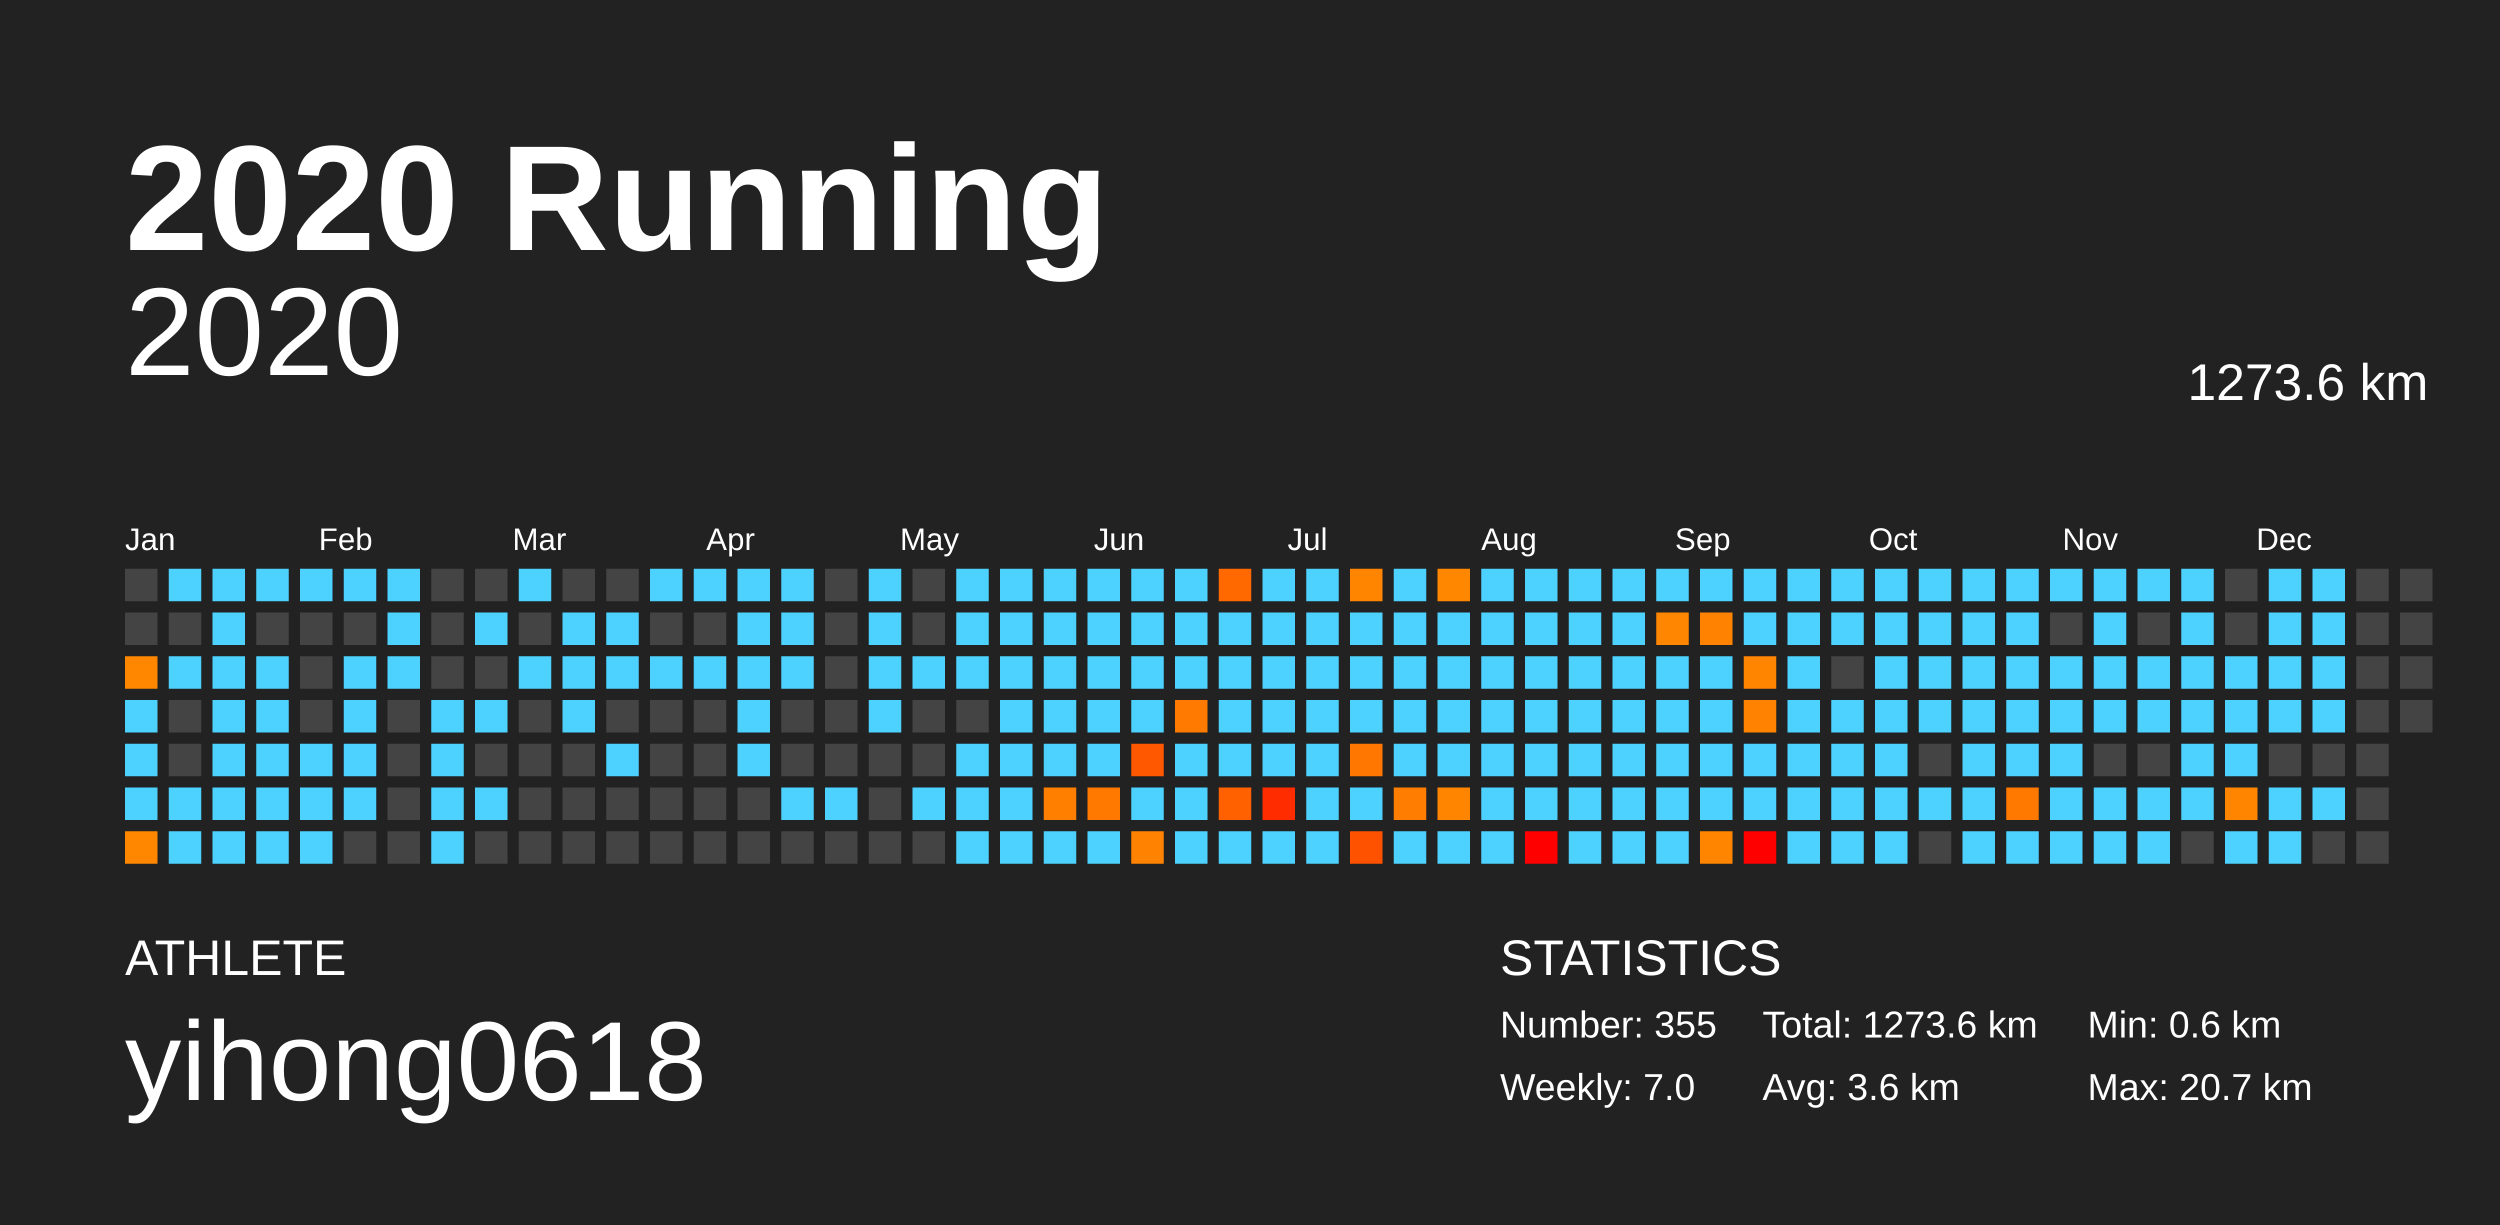
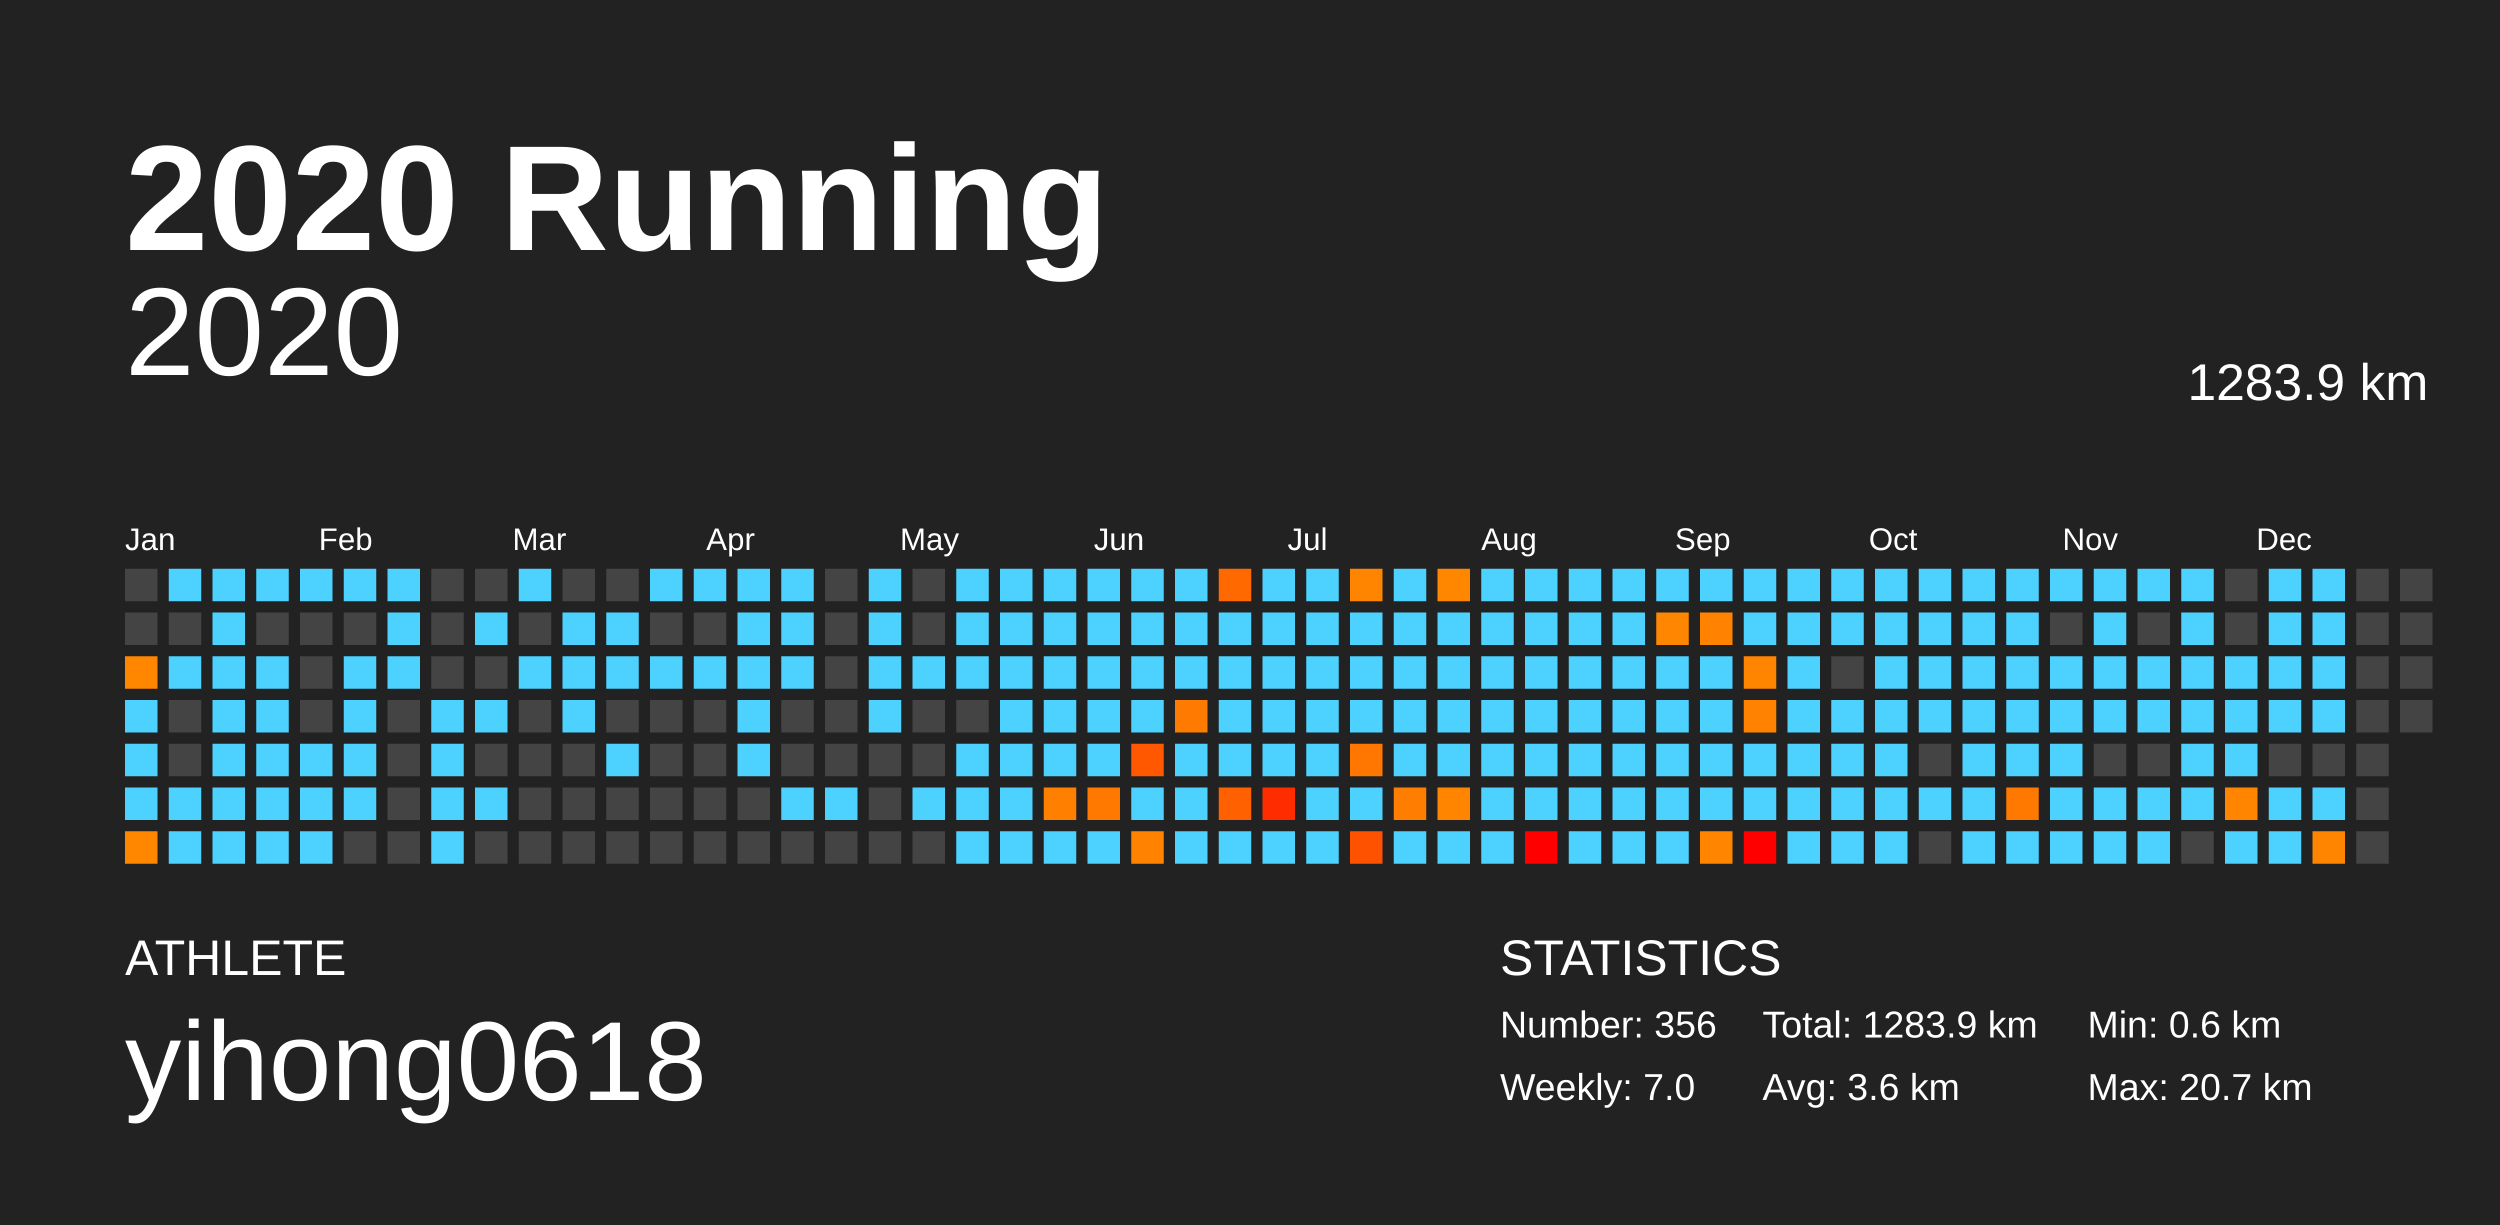
<svg xmlns="http://www.w3.org/2000/svg" baseProfile="full" height="98mm" version="1.1" viewBox="0,0,200,98" width="200mm">
  <defs />
  <rect fill="#222222" height="98" width="200" x="0" y="0" />
  <text fill="#FFFFFF" style="font-size:12px; font-family:Arial; font-weight:bold;" x="10" y="20">2020 Running</text>
  <text fill="#FFFFFF" style="font-size:4px; font-family:Arial" x="10" y="78">ATHLETE</text>
  <text fill="#FFFFFF" style="font-size:9px; font-family:Arial" x="10" y="88">yihong0618</text>
  <text fill="#FFFFFF" style="font-size:4px; font-family:Arial" x="120" y="78">STATISTICS</text>
-   <text fill="#FFFFFF" style="font-size:3px; font-family:Arial" x="120" y="83">Number: 355</text>
+   <text fill="#FFFFFF" style="font-size:3px; font-family:Arial" x="120" y="83">Number: 356</text>
  <text fill="#FFFFFF" style="font-size:3px; font-family:Arial" x="120" y="88">Weekly: 7.0</text>
-   <text fill="#FFFFFF" style="font-size:3px; font-family:Arial" x="141" y="83">Total: 1273.6 km</text>
+   <text fill="#FFFFFF" style="font-size:3px; font-family:Arial" x="141" y="83">Total: 1283.9 km</text>
  <text fill="#FFFFFF" style="font-size:3px; font-family:Arial" x="141" y="88">Avg: 3.6 km</text>
  <text fill="#FFFFFF" style="font-size:3px; font-family:Arial" x="167" y="83">Min: 0.6 km</text>
  <text fill="#FFFFFF" style="font-size:3px; font-family:Arial" x="167" y="88">Max: 20.7 km</text>
  <text alignment-baseline="hanging" fill="#FFFFFF" style="font-size:10.0px; font-family:Arial;" x="10" y="30">2020</text>
-   <text alignment-baseline="hanging" fill="#FFFFFF" style="font-size:4.125px; font-family:Arial;" x="175" y="32">1273.6 km</text>
+   <text alignment-baseline="hanging" fill="#FFFFFF" style="font-size:4.125px; font-family:Arial;" x="175" y="32">1283.9 km</text>
  <text fill="#FFFFFF" style="font-size:2.5px; font-family:Arial" x="10.0" y="44">Jan</text>
  <text fill="#FFFFFF" style="font-size:2.5px; font-family:Arial" x="25.5" y="44">Feb</text>
  <text fill="#FFFFFF" style="font-size:2.5px; font-family:Arial" x="41.0" y="44">Mar</text>
  <text fill="#FFFFFF" style="font-size:2.5px; font-family:Arial" x="56.5" y="44">Apr</text>
  <text fill="#FFFFFF" style="font-size:2.5px; font-family:Arial" x="72.0" y="44">May</text>
  <text fill="#FFFFFF" style="font-size:2.5px; font-family:Arial" x="87.5" y="44">Jun</text>
  <text fill="#FFFFFF" style="font-size:2.5px; font-family:Arial" x="103.0" y="44">Jul</text>
  <text fill="#FFFFFF" style="font-size:2.5px; font-family:Arial" x="118.5" y="44">Aug</text>
  <text fill="#FFFFFF" style="font-size:2.5px; font-family:Arial" x="134.0" y="44">Sep</text>
  <text fill="#FFFFFF" style="font-size:2.5px; font-family:Arial" x="149.5" y="44">Oct</text>
  <text fill="#FFFFFF" style="font-size:2.5px; font-family:Arial" x="165.0" y="44">Nov</text>
  <text fill="#FFFFFF" style="font-size:2.5px; font-family:Arial" x="180.5" y="44">Dec</text>
  <rect fill="#444444" height="2.6" width="2.6" x="10.0" y="45.5" />
  <rect fill="#444444" height="2.6" width="2.6" x="10.0" y="49.0" />
  <rect fill="#ff8700" height="2.6" width="2.6" x="10.0" y="52.5" />
  <rect fill="#4dd2ff" height="2.6" width="2.6" x="10.0" y="56.0" />
  <rect fill="#4dd2ff" height="2.6" width="2.6" x="10.0" y="59.5" />
  <rect fill="#4dd2ff" height="2.6" width="2.6" x="10.0" y="63.0" />
  <rect fill="#ff8700" height="2.6" width="2.6" x="10.0" y="66.5" />
  <rect fill="#4dd2ff" height="2.6" width="2.6" x="13.5" y="45.5" />
  <rect fill="#444444" height="2.6" width="2.6" x="13.5" y="49.0" />
  <rect fill="#4dd2ff" height="2.6" width="2.6" x="13.5" y="52.5" />
  <rect fill="#444444" height="2.6" width="2.6" x="13.5" y="56.0" />
  <rect fill="#444444" height="2.6" width="2.6" x="13.5" y="59.5" />
  <rect fill="#4dd2ff" height="2.6" width="2.6" x="13.5" y="63.0" />
  <rect fill="#4dd2ff" height="2.6" width="2.6" x="13.5" y="66.5" />
  <rect fill="#4dd2ff" height="2.6" width="2.6" x="17.0" y="45.5" />
  <rect fill="#4dd2ff" height="2.6" width="2.6" x="17.0" y="49.0" />
  <rect fill="#4dd2ff" height="2.6" width="2.6" x="17.0" y="52.5" />
  <rect fill="#4dd2ff" height="2.6" width="2.6" x="17.0" y="56.0" />
  <rect fill="#4dd2ff" height="2.6" width="2.6" x="17.0" y="59.5" />
  <rect fill="#4dd2ff" height="2.6" width="2.6" x="17.0" y="63.0" />
  <rect fill="#4dd2ff" height="2.6" width="2.6" x="17.0" y="66.5" />
  <rect fill="#4dd2ff" height="2.6" width="2.6" x="20.5" y="45.5" />
  <rect fill="#444444" height="2.6" width="2.6" x="20.5" y="49.0" />
  <rect fill="#4dd2ff" height="2.6" width="2.6" x="20.5" y="52.5" />
  <rect fill="#4dd2ff" height="2.6" width="2.6" x="20.5" y="56.0" />
  <rect fill="#4dd2ff" height="2.6" width="2.6" x="20.5" y="59.5" />
  <rect fill="#4dd2ff" height="2.6" width="2.6" x="20.5" y="63.0" />
  <rect fill="#4dd2ff" height="2.6" width="2.6" x="20.5" y="66.5" />
  <rect fill="#4dd2ff" height="2.6" width="2.6" x="24.0" y="45.5" />
  <rect fill="#444444" height="2.6" width="2.6" x="24.0" y="49.0" />
  <rect fill="#444444" height="2.6" width="2.6" x="24.0" y="52.5" />
  <rect fill="#444444" height="2.6" width="2.6" x="24.0" y="56.0" />
  <rect fill="#4dd2ff" height="2.6" width="2.6" x="24.0" y="59.5" />
  <rect fill="#4dd2ff" height="2.6" width="2.6" x="24.0" y="63.0" />
  <rect fill="#4dd2ff" height="2.6" width="2.6" x="24.0" y="66.5" />
  <rect fill="#4dd2ff" height="2.6" width="2.6" x="27.5" y="45.5" />
  <rect fill="#444444" height="2.6" width="2.6" x="27.5" y="49.0" />
  <rect fill="#4dd2ff" height="2.6" width="2.6" x="27.5" y="52.5" />
  <rect fill="#4dd2ff" height="2.6" width="2.6" x="27.5" y="56.0" />
  <rect fill="#4dd2ff" height="2.6" width="2.6" x="27.5" y="59.5" />
  <rect fill="#4dd2ff" height="2.6" width="2.6" x="27.5" y="63.0" />
  <rect fill="#444444" height="2.6" width="2.6" x="27.5" y="66.5" />
  <rect fill="#4dd2ff" height="2.6" width="2.6" x="31.0" y="45.5" />
  <rect fill="#4dd2ff" height="2.6" width="2.6" x="31.0" y="49.0" />
  <rect fill="#4dd2ff" height="2.6" width="2.6" x="31.0" y="52.5" />
  <rect fill="#444444" height="2.6" width="2.6" x="31.0" y="56.0" />
  <rect fill="#444444" height="2.6" width="2.6" x="31.0" y="59.5" />
  <rect fill="#444444" height="2.6" width="2.6" x="31.0" y="63.0" />
  <rect fill="#444444" height="2.6" width="2.6" x="31.0" y="66.5" />
  <rect fill="#444444" height="2.6" width="2.6" x="34.5" y="45.5" />
  <rect fill="#444444" height="2.6" width="2.6" x="34.5" y="49.0" />
  <rect fill="#444444" height="2.6" width="2.6" x="34.5" y="52.5" />
  <rect fill="#4dd2ff" height="2.6" width="2.6" x="34.5" y="56.0" />
  <rect fill="#4dd2ff" height="2.6" width="2.6" x="34.5" y="59.5" />
  <rect fill="#4dd2ff" height="2.6" width="2.6" x="34.5" y="63.0" />
  <rect fill="#4dd2ff" height="2.6" width="2.6" x="34.5" y="66.5" />
  <rect fill="#444444" height="2.6" width="2.6" x="38.0" y="45.5" />
  <rect fill="#4dd2ff" height="2.6" width="2.6" x="38.0" y="49.0" />
  <rect fill="#444444" height="2.6" width="2.6" x="38.0" y="52.5" />
  <rect fill="#4dd2ff" height="2.6" width="2.6" x="38.0" y="56.0" />
  <rect fill="#444444" height="2.6" width="2.6" x="38.0" y="59.5" />
  <rect fill="#4dd2ff" height="2.6" width="2.6" x="38.0" y="63.0" />
  <rect fill="#444444" height="2.6" width="2.6" x="38.0" y="66.5" />
  <rect fill="#4dd2ff" height="2.6" width="2.6" x="41.5" y="45.5" />
  <rect fill="#444444" height="2.6" width="2.6" x="41.5" y="49.0" />
  <rect fill="#4dd2ff" height="2.6" width="2.6" x="41.5" y="52.5" />
  <rect fill="#444444" height="2.6" width="2.6" x="41.5" y="56.0" />
  <rect fill="#444444" height="2.6" width="2.6" x="41.5" y="59.5" />
  <rect fill="#444444" height="2.6" width="2.6" x="41.5" y="63.0" />
  <rect fill="#444444" height="2.6" width="2.6" x="41.5" y="66.5" />
  <rect fill="#444444" height="2.6" width="2.6" x="45.0" y="45.5" />
  <rect fill="#4dd2ff" height="2.6" width="2.6" x="45.0" y="49.0" />
  <rect fill="#4dd2ff" height="2.6" width="2.6" x="45.0" y="52.5" />
  <rect fill="#4dd2ff" height="2.6" width="2.6" x="45.0" y="56.0" />
  <rect fill="#444444" height="2.6" width="2.6" x="45.0" y="59.5" />
  <rect fill="#444444" height="2.6" width="2.6" x="45.0" y="63.0" />
  <rect fill="#444444" height="2.6" width="2.6" x="45.0" y="66.5" />
  <rect fill="#444444" height="2.6" width="2.6" x="48.5" y="45.5" />
  <rect fill="#4dd2ff" height="2.6" width="2.6" x="48.5" y="49.0" />
  <rect fill="#4dd2ff" height="2.6" width="2.6" x="48.5" y="52.5" />
  <rect fill="#444444" height="2.6" width="2.6" x="48.5" y="56.0" />
  <rect fill="#4dd2ff" height="2.6" width="2.6" x="48.5" y="59.5" />
  <rect fill="#444444" height="2.6" width="2.6" x="48.5" y="63.0" />
  <rect fill="#444444" height="2.6" width="2.6" x="48.5" y="66.5" />
  <rect fill="#4dd2ff" height="2.6" width="2.6" x="52.0" y="45.5" />
  <rect fill="#444444" height="2.6" width="2.6" x="52.0" y="49.0" />
  <rect fill="#4dd2ff" height="2.6" width="2.6" x="52.0" y="52.5" />
  <rect fill="#444444" height="2.6" width="2.6" x="52.0" y="56.0" />
  <rect fill="#444444" height="2.6" width="2.6" x="52.0" y="59.5" />
  <rect fill="#444444" height="2.6" width="2.6" x="52.0" y="63.0" />
  <rect fill="#444444" height="2.6" width="2.6" x="52.0" y="66.5" />
  <rect fill="#4dd2ff" height="2.6" width="2.6" x="55.5" y="45.5" />
  <rect fill="#444444" height="2.6" width="2.6" x="55.5" y="49.0" />
  <rect fill="#4dd2ff" height="2.6" width="2.6" x="55.5" y="52.5" />
  <rect fill="#444444" height="2.6" width="2.6" x="55.5" y="56.0" />
  <rect fill="#444444" height="2.6" width="2.6" x="55.5" y="59.5" />
  <rect fill="#444444" height="2.6" width="2.6" x="55.5" y="63.0" />
  <rect fill="#444444" height="2.6" width="2.6" x="55.5" y="66.5" />
  <rect fill="#4dd2ff" height="2.6" width="2.6" x="59.0" y="45.5" />
  <rect fill="#4dd2ff" height="2.6" width="2.6" x="59.0" y="49.0" />
  <rect fill="#4dd2ff" height="2.6" width="2.6" x="59.0" y="52.5" />
  <rect fill="#4dd2ff" height="2.6" width="2.6" x="59.0" y="56.0" />
  <rect fill="#4dd2ff" height="2.6" width="2.6" x="59.0" y="59.5" />
  <rect fill="#444444" height="2.6" width="2.6" x="59.0" y="63.0" />
  <rect fill="#444444" height="2.6" width="2.6" x="59.0" y="66.5" />
  <rect fill="#4dd2ff" height="2.6" width="2.6" x="62.5" y="45.5" />
  <rect fill="#4dd2ff" height="2.6" width="2.6" x="62.5" y="49.0" />
  <rect fill="#4dd2ff" height="2.6" width="2.6" x="62.5" y="52.5" />
  <rect fill="#444444" height="2.6" width="2.6" x="62.5" y="56.0" />
  <rect fill="#444444" height="2.6" width="2.6" x="62.5" y="59.5" />
  <rect fill="#4dd2ff" height="2.6" width="2.6" x="62.5" y="63.0" />
  <rect fill="#444444" height="2.6" width="2.6" x="62.5" y="66.5" />
  <rect fill="#444444" height="2.6" width="2.6" x="66.0" y="45.5" />
  <rect fill="#444444" height="2.6" width="2.6" x="66.0" y="49.0" />
  <rect fill="#444444" height="2.6" width="2.6" x="66.0" y="52.5" />
  <rect fill="#444444" height="2.6" width="2.6" x="66.0" y="56.0" />
  <rect fill="#444444" height="2.6" width="2.6" x="66.0" y="59.5" />
  <rect fill="#4dd2ff" height="2.6" width="2.6" x="66.0" y="63.0" />
  <rect fill="#444444" height="2.6" width="2.6" x="66.0" y="66.5" />
  <rect fill="#4dd2ff" height="2.6" width="2.6" x="69.5" y="45.5" />
  <rect fill="#4dd2ff" height="2.6" width="2.6" x="69.5" y="49.0" />
  <rect fill="#4dd2ff" height="2.6" width="2.6" x="69.5" y="52.5" />
  <rect fill="#4dd2ff" height="2.6" width="2.6" x="69.5" y="56.0" />
  <rect fill="#444444" height="2.6" width="2.6" x="69.5" y="59.5" />
  <rect fill="#444444" height="2.6" width="2.6" x="69.5" y="63.0" />
  <rect fill="#444444" height="2.6" width="2.6" x="69.5" y="66.5" />
  <rect fill="#444444" height="2.6" width="2.6" x="73.0" y="45.5" />
  <rect fill="#444444" height="2.6" width="2.6" x="73.0" y="49.0" />
  <rect fill="#4dd2ff" height="2.6" width="2.6" x="73.0" y="52.5" />
  <rect fill="#444444" height="2.6" width="2.6" x="73.0" y="56.0" />
  <rect fill="#444444" height="2.6" width="2.6" x="73.0" y="59.5" />
  <rect fill="#4dd2ff" height="2.6" width="2.6" x="73.0" y="63.0" />
  <rect fill="#444444" height="2.6" width="2.6" x="73.0" y="66.5" />
  <rect fill="#4dd2ff" height="2.6" width="2.6" x="76.5" y="45.5" />
  <rect fill="#4dd2ff" height="2.6" width="2.6" x="76.5" y="49.0" />
  <rect fill="#4dd2ff" height="2.6" width="2.6" x="76.5" y="52.5" />
  <rect fill="#444444" height="2.6" width="2.6" x="76.5" y="56.0" />
  <rect fill="#4dd2ff" height="2.6" width="2.6" x="76.5" y="59.5" />
  <rect fill="#4dd2ff" height="2.6" width="2.6" x="76.5" y="63.0" />
  <rect fill="#4dd2ff" height="2.6" width="2.6" x="76.5" y="66.5" />
  <rect fill="#4dd2ff" height="2.6" width="2.6" x="80.0" y="45.5" />
  <rect fill="#4dd2ff" height="2.6" width="2.6" x="80.0" y="49.0" />
  <rect fill="#4dd2ff" height="2.6" width="2.6" x="80.0" y="52.5" />
  <rect fill="#4dd2ff" height="2.6" width="2.6" x="80.0" y="56.0" />
  <rect fill="#4dd2ff" height="2.6" width="2.6" x="80.0" y="59.5" />
  <rect fill="#4dd2ff" height="2.6" width="2.6" x="80.0" y="63.0" />
  <rect fill="#4dd2ff" height="2.6" width="2.6" x="80.0" y="66.5" />
  <rect fill="#4dd2ff" height="2.6" width="2.6" x="83.5" y="45.5" />
  <rect fill="#4dd2ff" height="2.6" width="2.6" x="83.5" y="49.0" />
  <rect fill="#4dd2ff" height="2.6" width="2.6" x="83.5" y="52.5" />
  <rect fill="#4dd2ff" height="2.6" width="2.6" x="83.5" y="56.0" />
  <rect fill="#4dd2ff" height="2.6" width="2.6" x="83.5" y="59.5" />
  <rect fill="#ff8000" height="2.6" width="2.6" x="83.5" y="63.0" />
  <rect fill="#4dd2ff" height="2.6" width="2.6" x="83.5" y="66.5" />
  <rect fill="#4dd2ff" height="2.6" width="2.6" x="87.0" y="45.5" />
  <rect fill="#4dd2ff" height="2.6" width="2.6" x="87.0" y="49.0" />
  <rect fill="#4dd2ff" height="2.6" width="2.6" x="87.0" y="52.5" />
  <rect fill="#4dd2ff" height="2.6" width="2.6" x="87.0" y="56.0" />
  <rect fill="#4dd2ff" height="2.6" width="2.6" x="87.0" y="59.5" />
  <rect fill="#ff7800" height="2.6" width="2.6" x="87.0" y="63.0" />
  <rect fill="#4dd2ff" height="2.6" width="2.6" x="87.0" y="66.5" />
  <rect fill="#4dd2ff" height="2.6" width="2.6" x="90.5" y="45.5" />
  <rect fill="#4dd2ff" height="2.6" width="2.6" x="90.5" y="49.0" />
  <rect fill="#4dd2ff" height="2.6" width="2.6" x="90.5" y="52.5" />
  <rect fill="#4dd2ff" height="2.6" width="2.6" x="90.5" y="56.0" />
  <rect fill="#ff5800" height="2.6" width="2.6" x="90.5" y="59.5" />
  <rect fill="#4dd2ff" height="2.6" width="2.6" x="90.5" y="63.0" />
  <rect fill="#ff8300" height="2.6" width="2.6" x="90.5" y="66.5" />
  <rect fill="#4dd2ff" height="2.6" width="2.6" x="94.0" y="45.5" />
  <rect fill="#4dd2ff" height="2.6" width="2.6" x="94.0" y="49.0" />
  <rect fill="#4dd2ff" height="2.6" width="2.6" x="94.0" y="52.5" />
  <rect fill="#ff7a00" height="2.6" width="2.6" x="94.0" y="56.0" />
  <rect fill="#4dd2ff" height="2.6" width="2.6" x="94.0" y="59.5" />
  <rect fill="#4dd2ff" height="2.6" width="2.6" x="94.0" y="63.0" />
  <rect fill="#4dd2ff" height="2.6" width="2.6" x="94.0" y="66.5" />
  <rect fill="#ff6900" height="2.6" width="2.6" x="97.5" y="45.5" />
  <rect fill="#4dd2ff" height="2.6" width="2.6" x="97.5" y="49.0" />
  <rect fill="#4dd2ff" height="2.6" width="2.6" x="97.5" y="52.5" />
  <rect fill="#4dd2ff" height="2.6" width="2.6" x="97.5" y="56.0" />
  <rect fill="#4dd2ff" height="2.6" width="2.6" x="97.5" y="59.5" />
  <rect fill="#ff6100" height="2.6" width="2.6" x="97.5" y="63.0" />
  <rect fill="#4dd2ff" height="2.6" width="2.6" x="97.5" y="66.5" />
  <rect fill="#4dd2ff" height="2.6" width="2.6" x="101.0" y="45.5" />
  <rect fill="#4dd2ff" height="2.6" width="2.6" x="101.0" y="49.0" />
  <rect fill="#4dd2ff" height="2.6" width="2.6" x="101.0" y="52.5" />
  <rect fill="#4dd2ff" height="2.6" width="2.6" x="101.0" y="56.0" />
  <rect fill="#4dd2ff" height="2.6" width="2.6" x="101.0" y="59.5" />
  <rect fill="#ff2c00" height="2.6" width="2.6" x="101.0" y="63.0" />
  <rect fill="#4dd2ff" height="2.6" width="2.6" x="101.0" y="66.5" />
  <rect fill="#4dd2ff" height="2.6" width="2.6" x="104.5" y="45.5" />
  <rect fill="#4dd2ff" height="2.6" width="2.6" x="104.5" y="49.0" />
  <rect fill="#4dd2ff" height="2.6" width="2.6" x="104.5" y="52.5" />
  <rect fill="#4dd2ff" height="2.6" width="2.6" x="104.5" y="56.0" />
  <rect fill="#4dd2ff" height="2.6" width="2.6" x="104.5" y="59.5" />
  <rect fill="#4dd2ff" height="2.6" width="2.6" x="104.5" y="63.0" />
  <rect fill="#4dd2ff" height="2.6" width="2.6" x="104.5" y="66.5" />
  <rect fill="#ff8400" height="2.6" width="2.6" x="108.0" y="45.5" />
  <rect fill="#4dd2ff" height="2.6" width="2.6" x="108.0" y="49.0" />
  <rect fill="#4dd2ff" height="2.6" width="2.6" x="108.0" y="52.5" />
  <rect fill="#4dd2ff" height="2.6" width="2.6" x="108.0" y="56.0" />
  <rect fill="#ff7700" height="2.6" width="2.6" x="108.0" y="59.5" />
  <rect fill="#4dd2ff" height="2.6" width="2.6" x="108.0" y="63.0" />
  <rect fill="#ff5200" height="2.6" width="2.6" x="108.0" y="66.5" />
  <rect fill="#4dd2ff" height="2.6" width="2.6" x="111.5" y="45.5" />
  <rect fill="#4dd2ff" height="2.6" width="2.6" x="111.5" y="49.0" />
  <rect fill="#4dd2ff" height="2.6" width="2.6" x="111.5" y="52.5" />
  <rect fill="#4dd2ff" height="2.6" width="2.6" x="111.5" y="56.0" />
  <rect fill="#4dd2ff" height="2.6" width="2.6" x="111.5" y="59.5" />
  <rect fill="#ff7d00" height="2.6" width="2.6" x="111.5" y="63.0" />
  <rect fill="#4dd2ff" height="2.6" width="2.6" x="111.5" y="66.5" />
  <rect fill="#ff8700" height="2.6" width="2.6" x="115.0" y="45.5" />
  <rect fill="#4dd2ff" height="2.6" width="2.6" x="115.0" y="49.0" />
  <rect fill="#4dd2ff" height="2.6" width="2.6" x="115.0" y="52.5" />
  <rect fill="#4dd2ff" height="2.6" width="2.6" x="115.0" y="56.0" />
  <rect fill="#4dd2ff" height="2.6" width="2.6" x="115.0" y="59.5" />
  <rect fill="#ff8500" height="2.6" width="2.6" x="115.0" y="63.0" />
  <rect fill="#4dd2ff" height="2.6" width="2.6" x="115.0" y="66.5" />
  <rect fill="#4dd2ff" height="2.6" width="2.6" x="118.5" y="45.5" />
  <rect fill="#4dd2ff" height="2.6" width="2.6" x="118.5" y="49.0" />
  <rect fill="#4dd2ff" height="2.6" width="2.6" x="118.5" y="52.5" />
  <rect fill="#4dd2ff" height="2.6" width="2.6" x="118.5" y="56.0" />
  <rect fill="#4dd2ff" height="2.6" width="2.6" x="118.5" y="59.5" />
  <rect fill="#4dd2ff" height="2.6" width="2.6" x="118.5" y="63.0" />
  <rect fill="#4dd2ff" height="2.6" width="2.6" x="118.5" y="66.5" />
  <rect fill="#4dd2ff" height="2.6" width="2.6" x="122.0" y="45.5" />
  <rect fill="#4dd2ff" height="2.6" width="2.6" x="122.0" y="49.0" />
  <rect fill="#4dd2ff" height="2.6" width="2.6" x="122.0" y="52.5" />
  <rect fill="#4dd2ff" height="2.6" width="2.6" x="122.0" y="56.0" />
  <rect fill="#4dd2ff" height="2.6" width="2.6" x="122.0" y="59.5" />
  <rect fill="#4dd2ff" height="2.6" width="2.6" x="122.0" y="63.0" />
  <rect fill="red" height="2.6" width="2.6" x="122.0" y="66.5" />
  <rect fill="#4dd2ff" height="2.6" width="2.6" x="125.5" y="45.5" />
  <rect fill="#4dd2ff" height="2.6" width="2.6" x="125.5" y="49.0" />
  <rect fill="#4dd2ff" height="2.6" width="2.6" x="125.5" y="52.5" />
  <rect fill="#4dd2ff" height="2.6" width="2.6" x="125.5" y="56.0" />
  <rect fill="#4dd2ff" height="2.6" width="2.6" x="125.5" y="59.5" />
  <rect fill="#4dd2ff" height="2.6" width="2.6" x="125.5" y="63.0" />
  <rect fill="#4dd2ff" height="2.6" width="2.6" x="125.5" y="66.5" />
  <rect fill="#4dd2ff" height="2.6" width="2.6" x="129.0" y="45.5" />
  <rect fill="#4dd2ff" height="2.6" width="2.6" x="129.0" y="49.0" />
  <rect fill="#4dd2ff" height="2.6" width="2.6" x="129.0" y="52.5" />
  <rect fill="#4dd2ff" height="2.6" width="2.6" x="129.0" y="56.0" />
  <rect fill="#4dd2ff" height="2.6" width="2.6" x="129.0" y="59.5" />
  <rect fill="#4dd2ff" height="2.6" width="2.6" x="129.0" y="63.0" />
  <rect fill="#4dd2ff" height="2.6" width="2.6" x="129.0" y="66.5" />
  <rect fill="#4dd2ff" height="2.6" width="2.6" x="132.5" y="45.5" />
  <rect fill="#ff8600" height="2.6" width="2.6" x="132.5" y="49.0" />
  <rect fill="#4dd2ff" height="2.6" width="2.6" x="132.5" y="52.5" />
  <rect fill="#4dd2ff" height="2.6" width="2.6" x="132.5" y="56.0" />
  <rect fill="#4dd2ff" height="2.6" width="2.6" x="132.5" y="59.5" />
  <rect fill="#4dd2ff" height="2.6" width="2.6" x="132.5" y="63.0" />
  <rect fill="#4dd2ff" height="2.6" width="2.6" x="132.5" y="66.5" />
  <rect fill="#4dd2ff" height="2.6" width="2.6" x="136.0" y="45.5" />
  <rect fill="#ff8300" height="2.6" width="2.6" x="136.0" y="49.0" />
  <rect fill="#4dd2ff" height="2.6" width="2.6" x="136.0" y="52.5" />
  <rect fill="#4dd2ff" height="2.6" width="2.6" x="136.0" y="56.0" />
  <rect fill="#4dd2ff" height="2.6" width="2.6" x="136.0" y="59.5" />
  <rect fill="#4dd2ff" height="2.6" width="2.6" x="136.0" y="63.0" />
  <rect fill="#ff8500" height="2.6" width="2.6" x="136.0" y="66.5" />
  <rect fill="#4dd2ff" height="2.6" width="2.6" x="139.5" y="45.5" />
  <rect fill="#4dd2ff" height="2.6" width="2.6" x="139.5" y="49.0" />
  <rect fill="#ff8400" height="2.6" width="2.6" x="139.5" y="52.5" />
  <rect fill="#ff8300" height="2.6" width="2.6" x="139.5" y="56.0" />
  <rect fill="#4dd2ff" height="2.6" width="2.6" x="139.5" y="59.5" />
  <rect fill="#4dd2ff" height="2.6" width="2.6" x="139.5" y="63.0" />
  <rect fill="red" height="2.6" width="2.6" x="139.5" y="66.5" />
  <rect fill="#4dd2ff" height="2.6" width="2.6" x="143.0" y="45.5" />
  <rect fill="#4dd2ff" height="2.6" width="2.6" x="143.0" y="49.0" />
  <rect fill="#4dd2ff" height="2.6" width="2.6" x="143.0" y="52.5" />
  <rect fill="#4dd2ff" height="2.6" width="2.6" x="143.0" y="56.0" />
  <rect fill="#4dd2ff" height="2.6" width="2.6" x="143.0" y="59.5" />
  <rect fill="#4dd2ff" height="2.6" width="2.6" x="143.0" y="63.0" />
  <rect fill="#4dd2ff" height="2.6" width="2.6" x="143.0" y="66.5" />
  <rect fill="#4dd2ff" height="2.6" width="2.6" x="146.5" y="45.5" />
  <rect fill="#4dd2ff" height="2.6" width="2.6" x="146.5" y="49.0" />
  <rect fill="#444444" height="2.6" width="2.6" x="146.5" y="52.5" />
  <rect fill="#4dd2ff" height="2.6" width="2.6" x="146.5" y="56.0" />
  <rect fill="#4dd2ff" height="2.6" width="2.6" x="146.5" y="59.5" />
  <rect fill="#4dd2ff" height="2.6" width="2.6" x="146.5" y="63.0" />
  <rect fill="#4dd2ff" height="2.6" width="2.6" x="146.5" y="66.5" />
  <rect fill="#4dd2ff" height="2.6" width="2.6" x="150.0" y="45.5" />
  <rect fill="#4dd2ff" height="2.6" width="2.6" x="150.0" y="49.0" />
  <rect fill="#4dd2ff" height="2.6" width="2.6" x="150.0" y="52.5" />
  <rect fill="#4dd2ff" height="2.6" width="2.6" x="150.0" y="56.0" />
  <rect fill="#4dd2ff" height="2.6" width="2.6" x="150.0" y="59.5" />
  <rect fill="#4dd2ff" height="2.6" width="2.6" x="150.0" y="63.0" />
  <rect fill="#4dd2ff" height="2.6" width="2.6" x="150.0" y="66.5" />
  <rect fill="#4dd2ff" height="2.6" width="2.6" x="153.5" y="45.5" />
  <rect fill="#4dd2ff" height="2.6" width="2.6" x="153.5" y="49.0" />
  <rect fill="#4dd2ff" height="2.6" width="2.6" x="153.5" y="52.5" />
  <rect fill="#4dd2ff" height="2.6" width="2.6" x="153.5" y="56.0" />
  <rect fill="#444444" height="2.6" width="2.6" x="153.5" y="59.5" />
  <rect fill="#4dd2ff" height="2.6" width="2.6" x="153.5" y="63.0" />
  <rect fill="#444444" height="2.6" width="2.6" x="153.5" y="66.5" />
  <rect fill="#4dd2ff" height="2.6" width="2.6" x="157.0" y="45.5" />
  <rect fill="#4dd2ff" height="2.6" width="2.6" x="157.0" y="49.0" />
  <rect fill="#4dd2ff" height="2.6" width="2.6" x="157.0" y="52.5" />
  <rect fill="#4dd2ff" height="2.6" width="2.6" x="157.0" y="56.0" />
  <rect fill="#4dd2ff" height="2.6" width="2.6" x="157.0" y="59.5" />
  <rect fill="#4dd2ff" height="2.6" width="2.6" x="157.0" y="63.0" />
  <rect fill="#4dd2ff" height="2.6" width="2.6" x="157.0" y="66.5" />
  <rect fill="#4dd2ff" height="2.6" width="2.6" x="160.5" y="45.5" />
  <rect fill="#4dd2ff" height="2.6" width="2.6" x="160.5" y="49.0" />
  <rect fill="#4dd2ff" height="2.6" width="2.6" x="160.5" y="52.5" />
  <rect fill="#4dd2ff" height="2.6" width="2.6" x="160.5" y="56.0" />
  <rect fill="#4dd2ff" height="2.6" width="2.6" x="160.5" y="59.5" />
  <rect fill="#ff7800" height="2.6" width="2.6" x="160.5" y="63.0" />
  <rect fill="#4dd2ff" height="2.6" width="2.6" x="160.5" y="66.5" />
  <rect fill="#4dd2ff" height="2.6" width="2.6" x="164.0" y="45.5" />
  <rect fill="#444444" height="2.6" width="2.6" x="164.0" y="49.0" />
  <rect fill="#4dd2ff" height="2.6" width="2.6" x="164.0" y="52.5" />
  <rect fill="#4dd2ff" height="2.6" width="2.6" x="164.0" y="56.0" />
  <rect fill="#4dd2ff" height="2.6" width="2.6" x="164.0" y="59.5" />
  <rect fill="#4dd2ff" height="2.6" width="2.6" x="164.0" y="63.0" />
  <rect fill="#4dd2ff" height="2.6" width="2.6" x="164.0" y="66.5" />
  <rect fill="#4dd2ff" height="2.6" width="2.6" x="167.5" y="45.5" />
  <rect fill="#4dd2ff" height="2.6" width="2.6" x="167.5" y="49.0" />
  <rect fill="#4dd2ff" height="2.6" width="2.6" x="167.5" y="52.5" />
  <rect fill="#4dd2ff" height="2.6" width="2.6" x="167.5" y="56.0" />
  <rect fill="#444444" height="2.6" width="2.6" x="167.5" y="59.5" />
  <rect fill="#4dd2ff" height="2.6" width="2.6" x="167.5" y="63.0" />
  <rect fill="#4dd2ff" height="2.6" width="2.6" x="167.5" y="66.5" />
  <rect fill="#4dd2ff" height="2.6" width="2.6" x="171.0" y="45.5" />
  <rect fill="#444444" height="2.6" width="2.6" x="171.0" y="49.0" />
  <rect fill="#4dd2ff" height="2.6" width="2.6" x="171.0" y="52.5" />
  <rect fill="#4dd2ff" height="2.6" width="2.6" x="171.0" y="56.0" />
  <rect fill="#444444" height="2.6" width="2.6" x="171.0" y="59.5" />
  <rect fill="#4dd2ff" height="2.6" width="2.6" x="171.0" y="63.0" />
  <rect fill="#4dd2ff" height="2.6" width="2.6" x="171.0" y="66.5" />
  <rect fill="#4dd2ff" height="2.6" width="2.6" x="174.5" y="45.5" />
  <rect fill="#4dd2ff" height="2.6" width="2.6" x="174.5" y="49.0" />
  <rect fill="#4dd2ff" height="2.6" width="2.6" x="174.5" y="52.5" />
  <rect fill="#4dd2ff" height="2.6" width="2.6" x="174.5" y="56.0" />
  <rect fill="#4dd2ff" height="2.6" width="2.6" x="174.5" y="59.5" />
  <rect fill="#4dd2ff" height="2.6" width="2.6" x="174.5" y="63.0" />
  <rect fill="#444444" height="2.6" width="2.6" x="174.5" y="66.5" />
  <rect fill="#444444" height="2.6" width="2.6" x="178.0" y="45.5" />
  <rect fill="#444444" height="2.6" width="2.6" x="178.0" y="49.0" />
  <rect fill="#4dd2ff" height="2.6" width="2.6" x="178.0" y="52.5" />
  <rect fill="#4dd2ff" height="2.6" width="2.6" x="178.0" y="56.0" />
  <rect fill="#4dd2ff" height="2.6" width="2.6" x="178.0" y="59.5" />
  <rect fill="#ff8500" height="2.6" width="2.6" x="178.0" y="63.0" />
  <rect fill="#4dd2ff" height="2.6" width="2.6" x="178.0" y="66.5" />
  <rect fill="#4dd2ff" height="2.6" width="2.6" x="181.5" y="45.5" />
  <rect fill="#4dd2ff" height="2.6" width="2.6" x="181.5" y="49.0" />
  <rect fill="#4dd2ff" height="2.6" width="2.6" x="181.5" y="52.5" />
  <rect fill="#4dd2ff" height="2.6" width="2.6" x="181.5" y="56.0" />
  <rect fill="#444444" height="2.6" width="2.6" x="181.5" y="59.5" />
  <rect fill="#4dd2ff" height="2.6" width="2.6" x="181.5" y="63.0" />
  <rect fill="#4dd2ff" height="2.6" width="2.6" x="181.5" y="66.5" />
  <rect fill="#4dd2ff" height="2.6" width="2.6" x="185.0" y="45.5" />
  <rect fill="#4dd2ff" height="2.6" width="2.6" x="185.0" y="49.0" />
  <rect fill="#4dd2ff" height="2.6" width="2.6" x="185.0" y="52.5" />
  <rect fill="#4dd2ff" height="2.6" width="2.6" x="185.0" y="56.0" />
  <rect fill="#444444" height="2.6" width="2.6" x="185.0" y="59.5" />
  <rect fill="#4dd2ff" height="2.6" width="2.6" x="185.0" y="63.0" />
-   <rect fill="#444444" height="2.6" width="2.6" x="185.0" y="66.5" />
+   <rect fill="#ff8400" height="2.6" width="2.6" x="185.0" y="66.5" />
  <rect fill="#444444" height="2.6" width="2.6" x="188.5" y="45.5" />
  <rect fill="#444444" height="2.6" width="2.6" x="188.5" y="49.0" />
  <rect fill="#444444" height="2.6" width="2.6" x="188.5" y="52.5" />
  <rect fill="#444444" height="2.6" width="2.6" x="188.5" y="56.0" />
  <rect fill="#444444" height="2.6" width="2.6" x="188.5" y="59.5" />
  <rect fill="#444444" height="2.6" width="2.6" x="188.5" y="63.0" />
  <rect fill="#444444" height="2.6" width="2.6" x="188.5" y="66.5" />
  <rect fill="#444444" height="2.6" width="2.6" x="192.0" y="45.5" />
  <rect fill="#444444" height="2.6" width="2.6" x="192.0" y="49.0" />
  <rect fill="#444444" height="2.6" width="2.6" x="192.0" y="52.5" />
  <rect fill="#444444" height="2.6" width="2.6" x="192.0" y="56.0" />
</svg>
